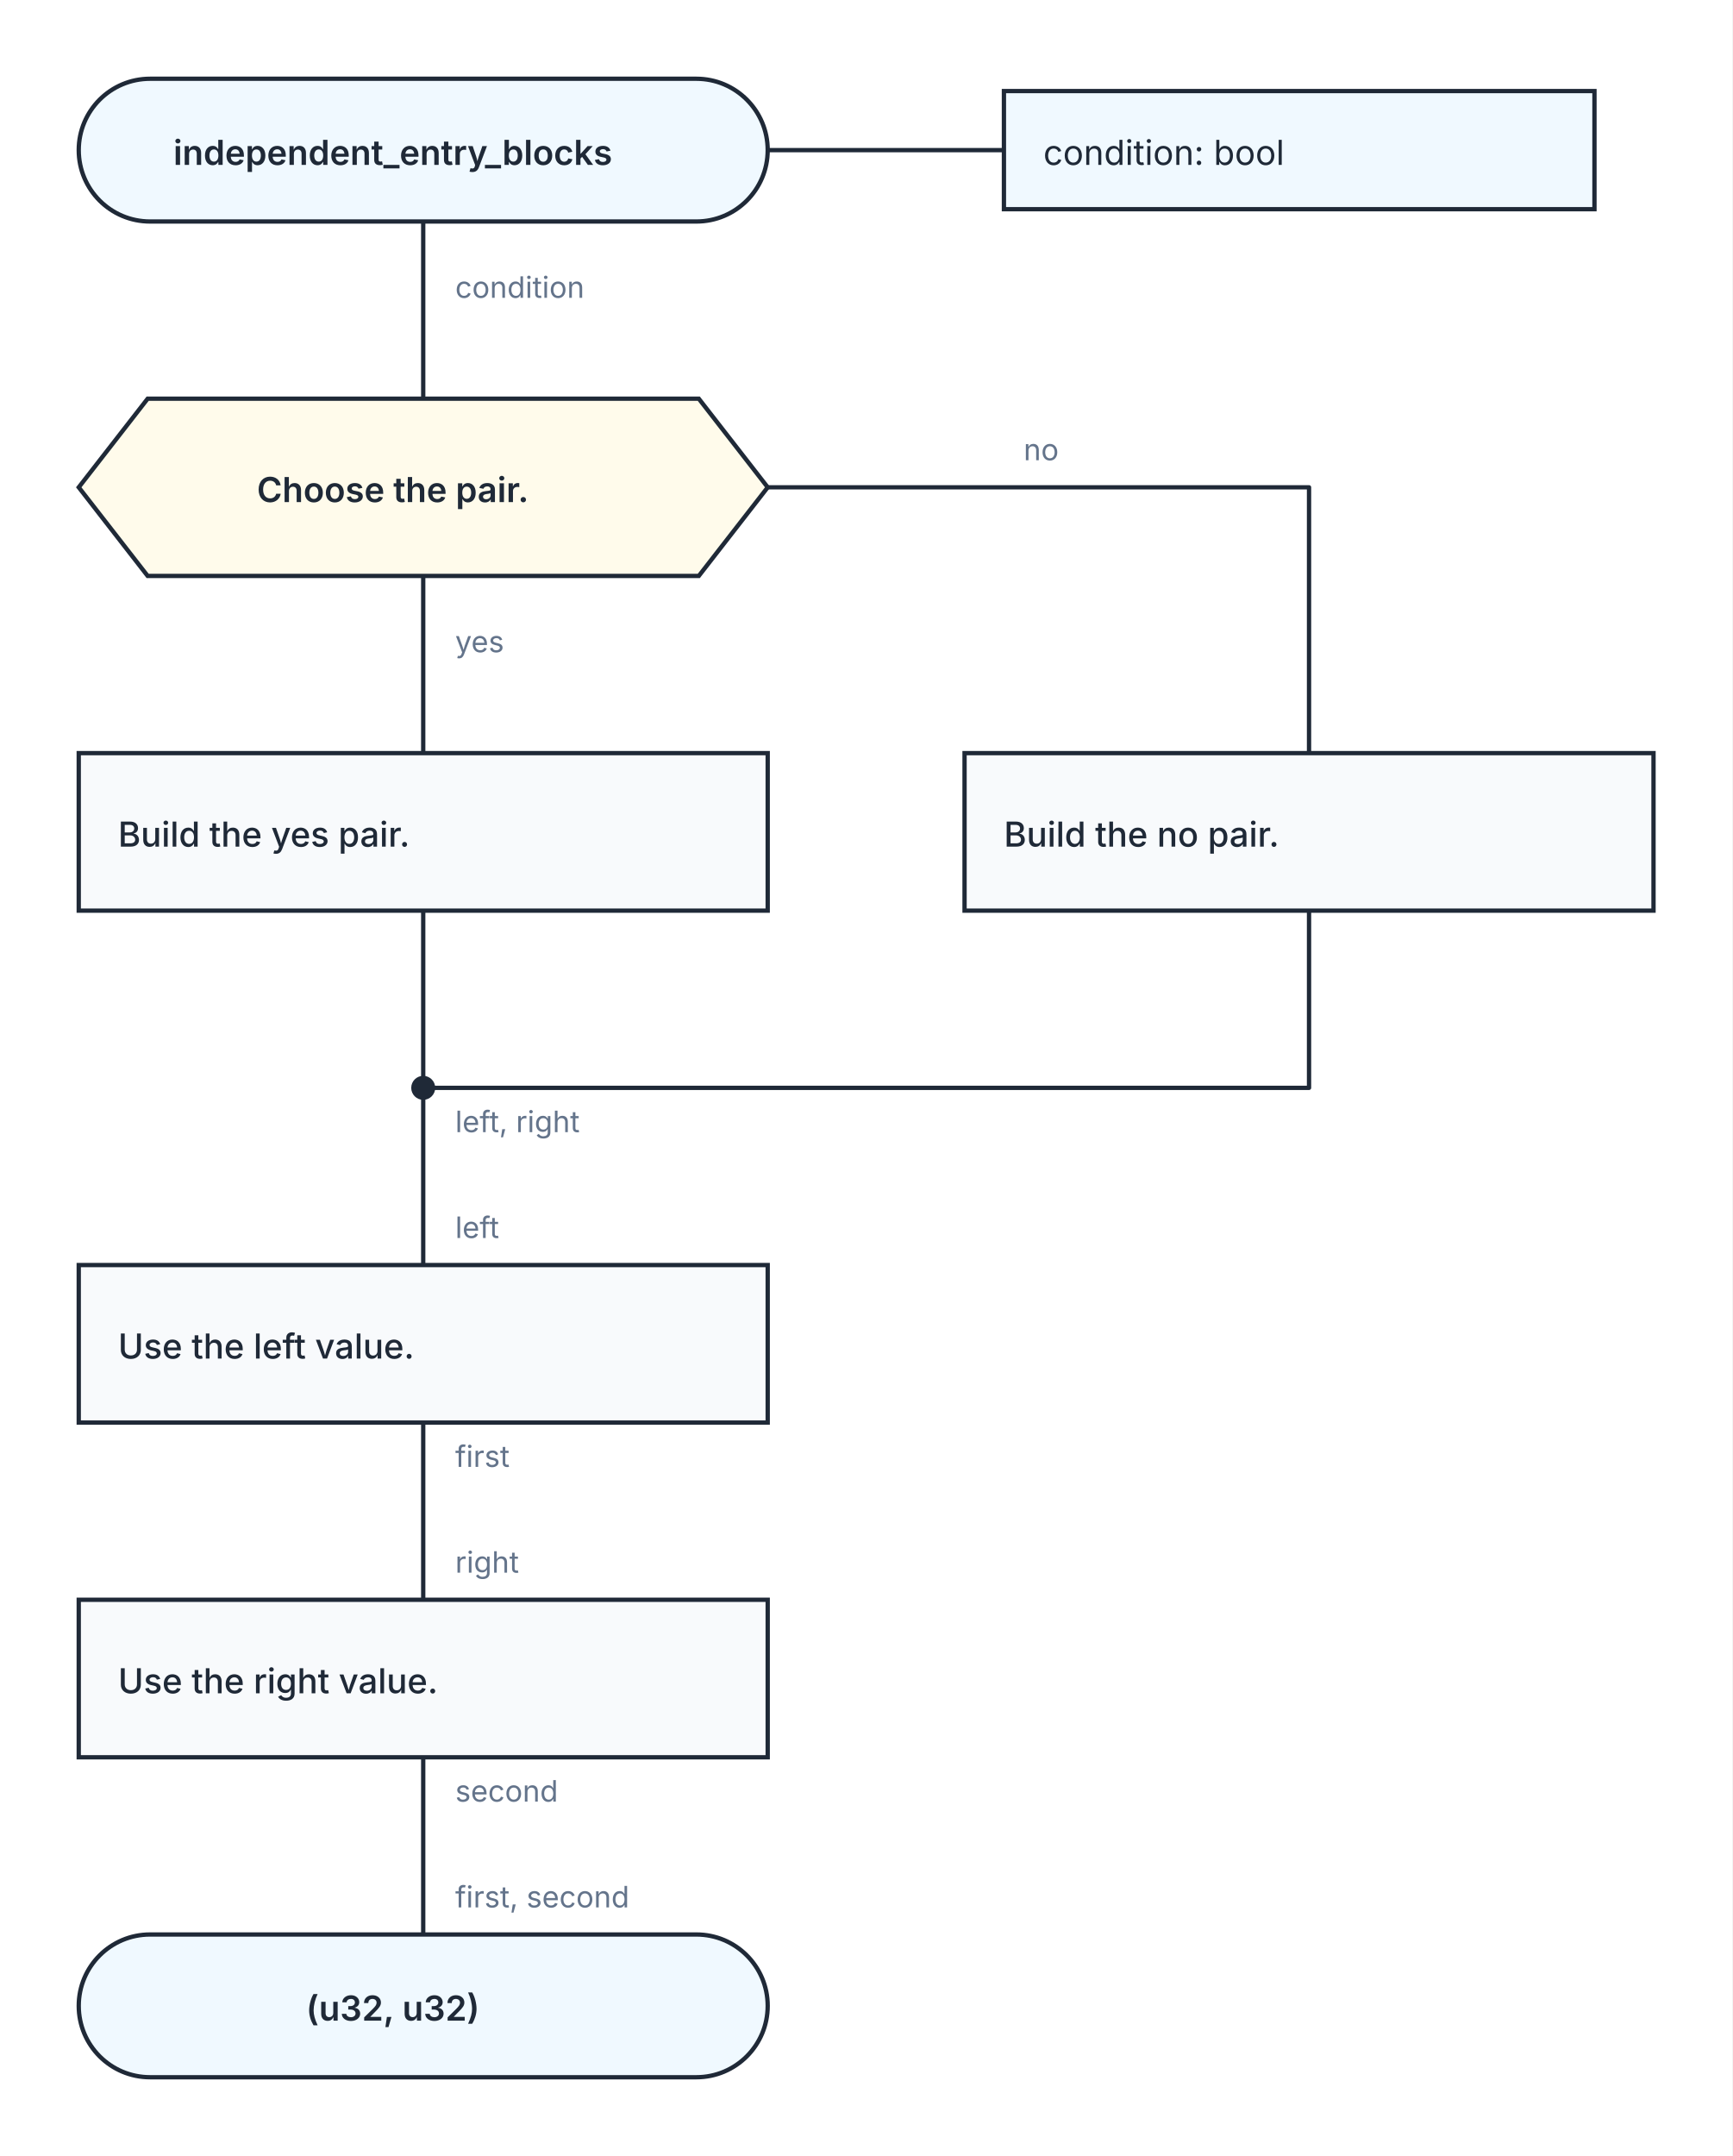
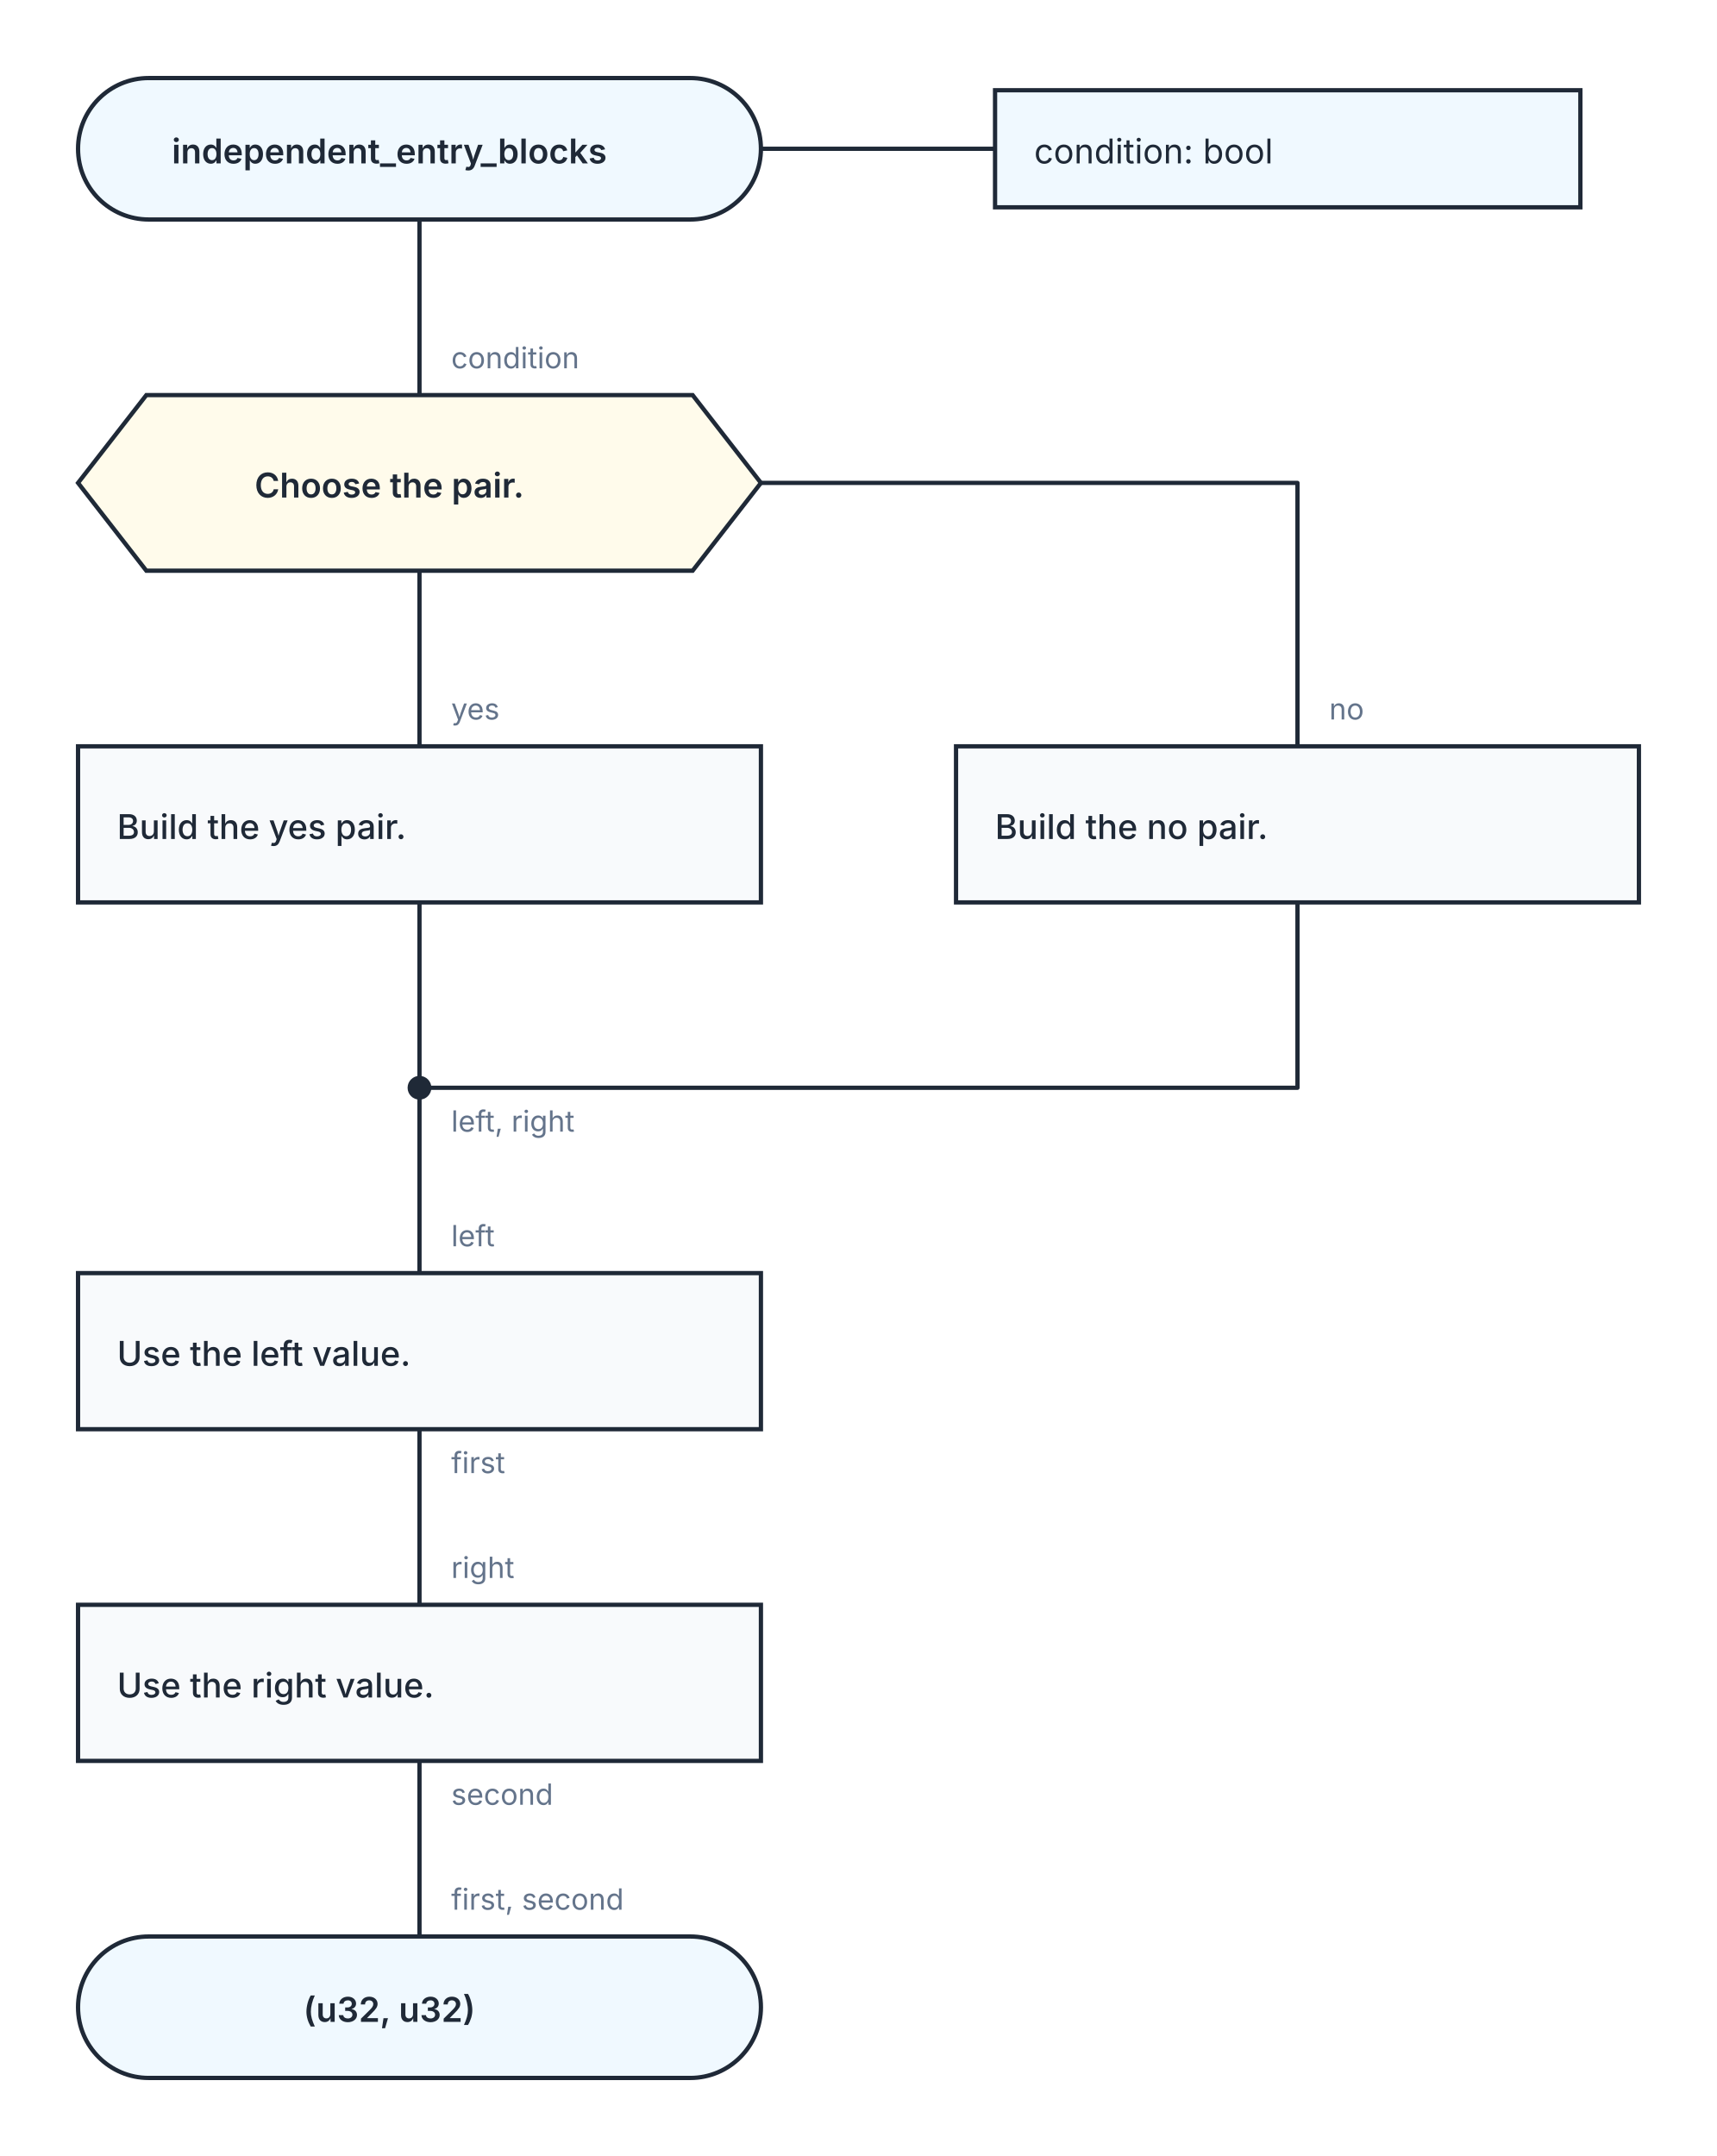
- <svg xmlns="http://www.w3.org/2000/svg" width="704" height="876" viewBox="0 0 704 876" role="img" aria-labelledby="kaalang-title" aria-describedby="kaalang-description">
+ <svg xmlns="http://www.w3.org/2000/svg" width="704" height="884" viewBox="0 0 704 884" role="img" aria-labelledby="kaalang-title" aria-describedby="kaalang-description">
  <defs>
    <style>
      svg { color: #1f2937; font-family: Inter, ui-sans-serif, system-ui, -apple-system, BlinkMacSystemFont, "Segoe UI", sans-serif; text-rendering: optimizeLegibility; }
      .connection { fill: none; stroke: currentColor; stroke-width: 1.75; stroke-linecap: square; stroke-linejoin: round; }
      .connection-label { fill: #64748b; font-size: 12px; font-weight: 400; paint-order: stroke; stroke: #ffffff; stroke-width: 5px; stroke-linejoin: round; text-anchor: start; }
      .branch-label { fill: currentColor; font-weight: 500; }
      .parameter-link { fill: none; stroke: currentColor; stroke-width: 1.75; }
      .node-shape { fill: #ffffff; stroke: currentColor; stroke-width: 1.75; }
      .start .node-shape, .end .node-shape, .parameter-panel .node-shape { fill: #f0f9ff; }
      .action .node-shape { fill: #f8fafc; }
      .loop .node-shape { fill: #f0fdf4; stroke-width: 2; }
      .loop-marker { fill: #15803d; font-size: 20px; font-weight: 700; text-anchor: middle; }
      .question .node-shape { fill: #fffbeb; }
      .select .node-shape, .case .node-shape { fill: #f5f3ff; }
      .label { fill: currentColor; font-size: 14px; text-anchor: middle; }
      .start .label, .question .label, .select .label, .case .label, .end .label { font-weight: 600; }
      .action .label, .loop .label { font-weight: 500; text-anchor: start; }
      .parameter-panel .label { font-weight: 400; text-anchor: start; }
      .cycle-boundary { fill: #f0fdf433; stroke: #15803d; stroke-width: 1.5; stroke-dasharray: 7 5; }
      .cycle-caption { fill: #166534; font-size: 12px; font-weight: 600; paint-order: stroke; stroke: #ffffff; stroke-width: 4px; }
    </style>
  </defs>
  <rect width="100%" height="100%" fill="#ffffff" />
  <g class="cycle-regions">
  </g>
  <g class="connections">
-     <path class="connection" d="       M 172 90 L 172 162       M 172 234 L 172 306       M 312 198 L 532 198 L 532 306       M 172 370 L 172 442       M 532 370 L 532 442 L 172 442       M 172 578 L 172 650       M 172 714 L 172 786       M 172 442 L 172 514     " />
-     <text class="connection-label" x="185" y="460" xml:space="preserve">
+     <path class="connection" d="       M 172 90 L 172 162       M 172 234 L 172 306       M 312 198 L 532 198 L 532 306       M 172 370 L 172 446       M 532 370 L 532 446 L 172 446       M 172 586 L 172 658       M 172 722 L 172 794       M 172 446 L 172 522     " />
+     <text class="connection-label" x="185" y="464" xml:space="preserve">
      <tspan x="185" dy="0">left, right</tspan>
    </text>
-     <text class="connection-label" x="185" y="121" xml:space="preserve">
+     <text class="connection-label" x="185" y="151" xml:space="preserve">
      <tspan x="185" dy="0">condition</tspan>
    </text>
-     <text class="connection-label" x="185" y="265" xml:space="preserve">
+     <text class="connection-label" x="185" y="295" xml:space="preserve">
      <tspan x="185" dy="0">yes</tspan>
    </text>
-     <text class="connection-label" x="416" y="187" xml:space="preserve">
-       <tspan x="416" dy="0">no</tspan>
+     <text class="connection-label" x="545" y="295" xml:space="preserve">
+       <tspan x="545" dy="0">no</tspan>
    </text>
-     <text class="connection-label" x="185" y="596" xml:space="preserve">
+     <text class="connection-label" x="185" y="604" xml:space="preserve">
      <tspan x="185" dy="0">first</tspan>
    </text>
-     <text class="connection-label" x="185" y="732" xml:space="preserve">
+     <text class="connection-label" x="185" y="740" xml:space="preserve">
      <tspan x="185" dy="0">second</tspan>
    </text>
-     <text class="connection-label" x="185" y="503" xml:space="preserve">
+     <text class="connection-label" x="185" y="511" xml:space="preserve">
      <tspan x="185" dy="0">left</tspan>
    </text>
-     <text class="connection-label" x="185" y="639" xml:space="preserve">
+     <text class="connection-label" x="185" y="647" xml:space="preserve">
      <tspan x="185" dy="0">right</tspan>
    </text>
-     <text class="connection-label" x="185" y="775" xml:space="preserve">
+     <text class="connection-label" x="185" y="783" xml:space="preserve">
      <tspan x="185" dy="0">first, second</tspan>
    </text>
  </g>
  <g class="nodes">
    <path class="parameter-link" d="M 312 61 L 408 61" />
    <g class="parameter-panel" transform="translate(528 61)">
      <rect class="node-shape" x="-120" y="-24" width="240" height="48" />
      <text class="label" x="-104" y="6" xml:space="preserve">
        <tspan x="-104" dy="0">condition: bool</tspan>
      </text>
    </g>
-     <g class="node merge" transform="translate(172 442)">
+     <g class="node merge" transform="translate(172 446)">
      <circle class="node-shape" r="4" style="fill: currentColor" />
    </g>
    <g class="node start" transform="translate(172 61)">
      <rect class="node-shape" x="-140" y="-29" width="280" height="58" rx="29" />
      <text class="label" y="6" xml:space="preserve">
        <tspan x="0" dy="0">independent_entry_blocks</tspan>
      </text>
    </g>
    <g class="node question" transform="translate(172 198)">
      <polygon class="node-shape" points="-112,-36 112,-36 140,0 112,36 -112,36 -140,0" />
      <text class="label" y="6" xml:space="preserve">
        <tspan x="0" dy="0">Choose the pair.</tspan>
      </text>
    </g>
    <g class="node action" transform="translate(172 338)">
      <rect class="node-shape" x="-140" y="-32" width="280" height="64" />
      <text class="label" y="6" xml:space="preserve">
        <tspan x="-124" dy="0">Build the yes pair.</tspan>
      </text>
    </g>
    <g class="node action" transform="translate(532 338)">
      <rect class="node-shape" x="-140" y="-32" width="280" height="64" />
      <text class="label" y="6" xml:space="preserve">
        <tspan x="-124" dy="0">Build the no pair.</tspan>
      </text>
    </g>
-     <g class="node action" transform="translate(172 546)">
+     <g class="node action" transform="translate(172 554)">
      <rect class="node-shape" x="-140" y="-32" width="280" height="64" />
      <text class="label" y="6" xml:space="preserve">
        <tspan x="-124" dy="0">Use the left value.</tspan>
      </text>
    </g>
-     <g class="node action" transform="translate(172 682)">
+     <g class="node action" transform="translate(172 690)">
      <rect class="node-shape" x="-140" y="-32" width="280" height="64" />
      <text class="label" y="6" xml:space="preserve">
        <tspan x="-124" dy="0">Use the right value.</tspan>
      </text>
    </g>
-     <g class="node end" transform="translate(172 815)">
+     <g class="node end" transform="translate(172 823)">
      <rect class="node-shape" x="-140" y="-29" width="280" height="58" rx="29" />
      <text class="label" y="6" xml:space="preserve">
        <tspan x="0" dy="0">(u32, u32)</tspan>
      </text>
    </g>
  </g>
</svg>
